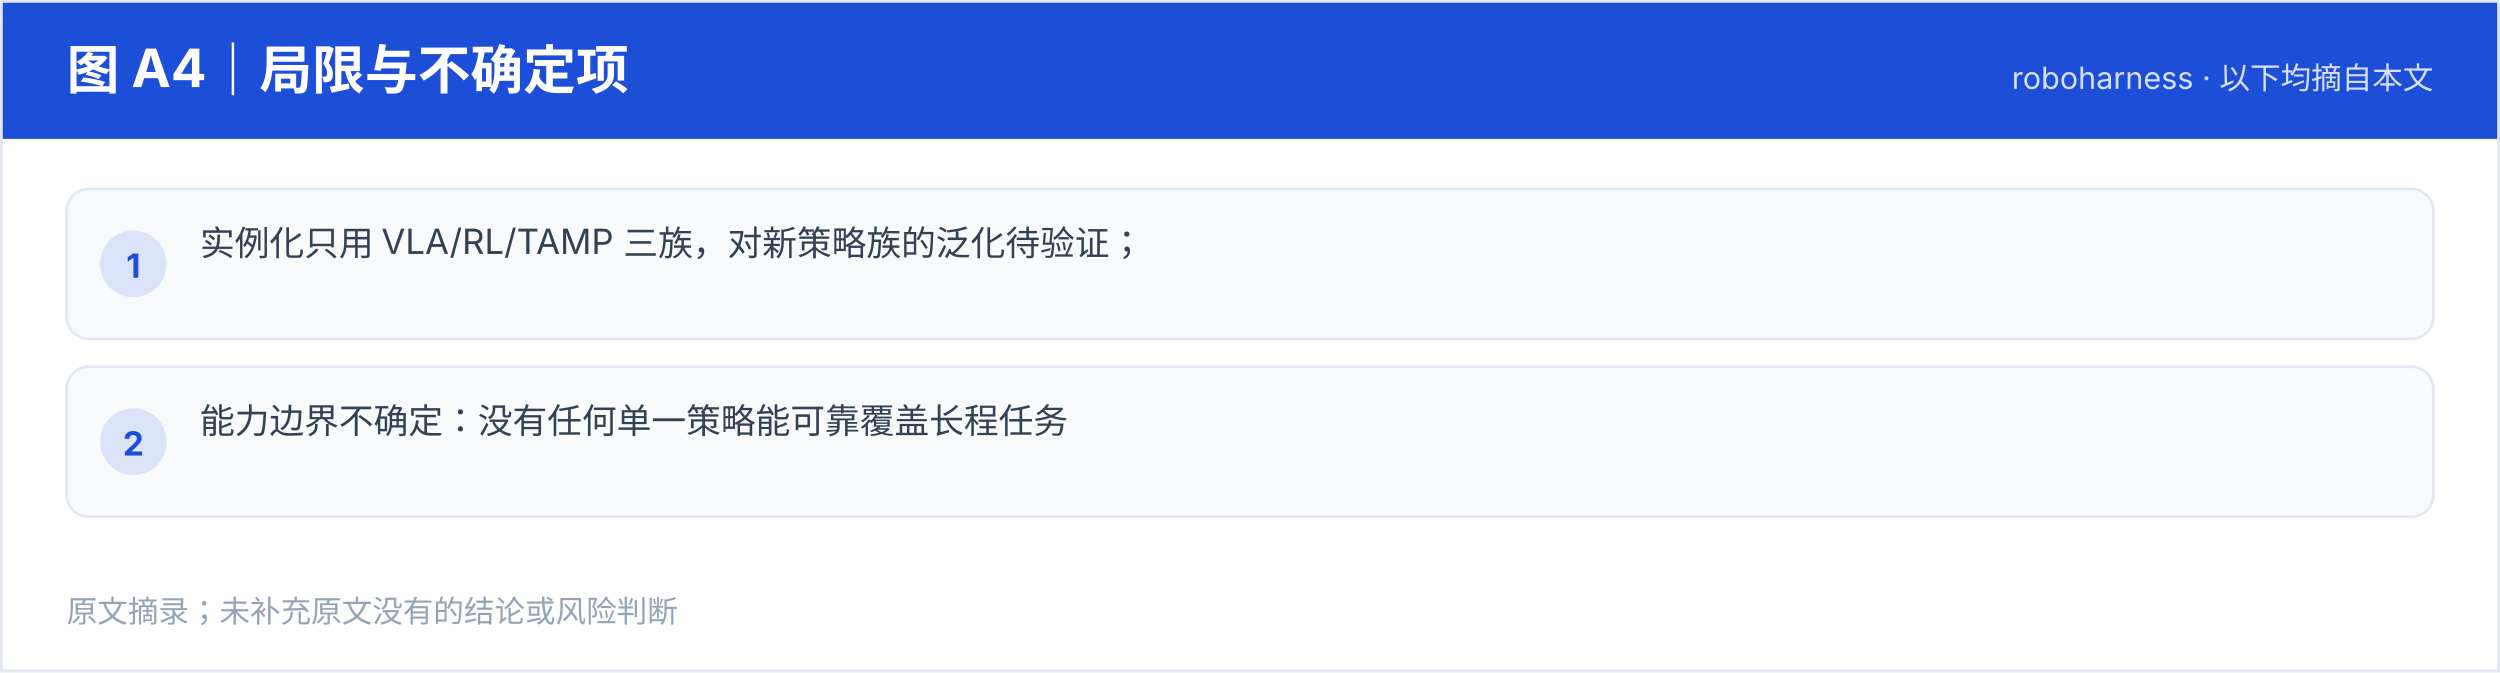
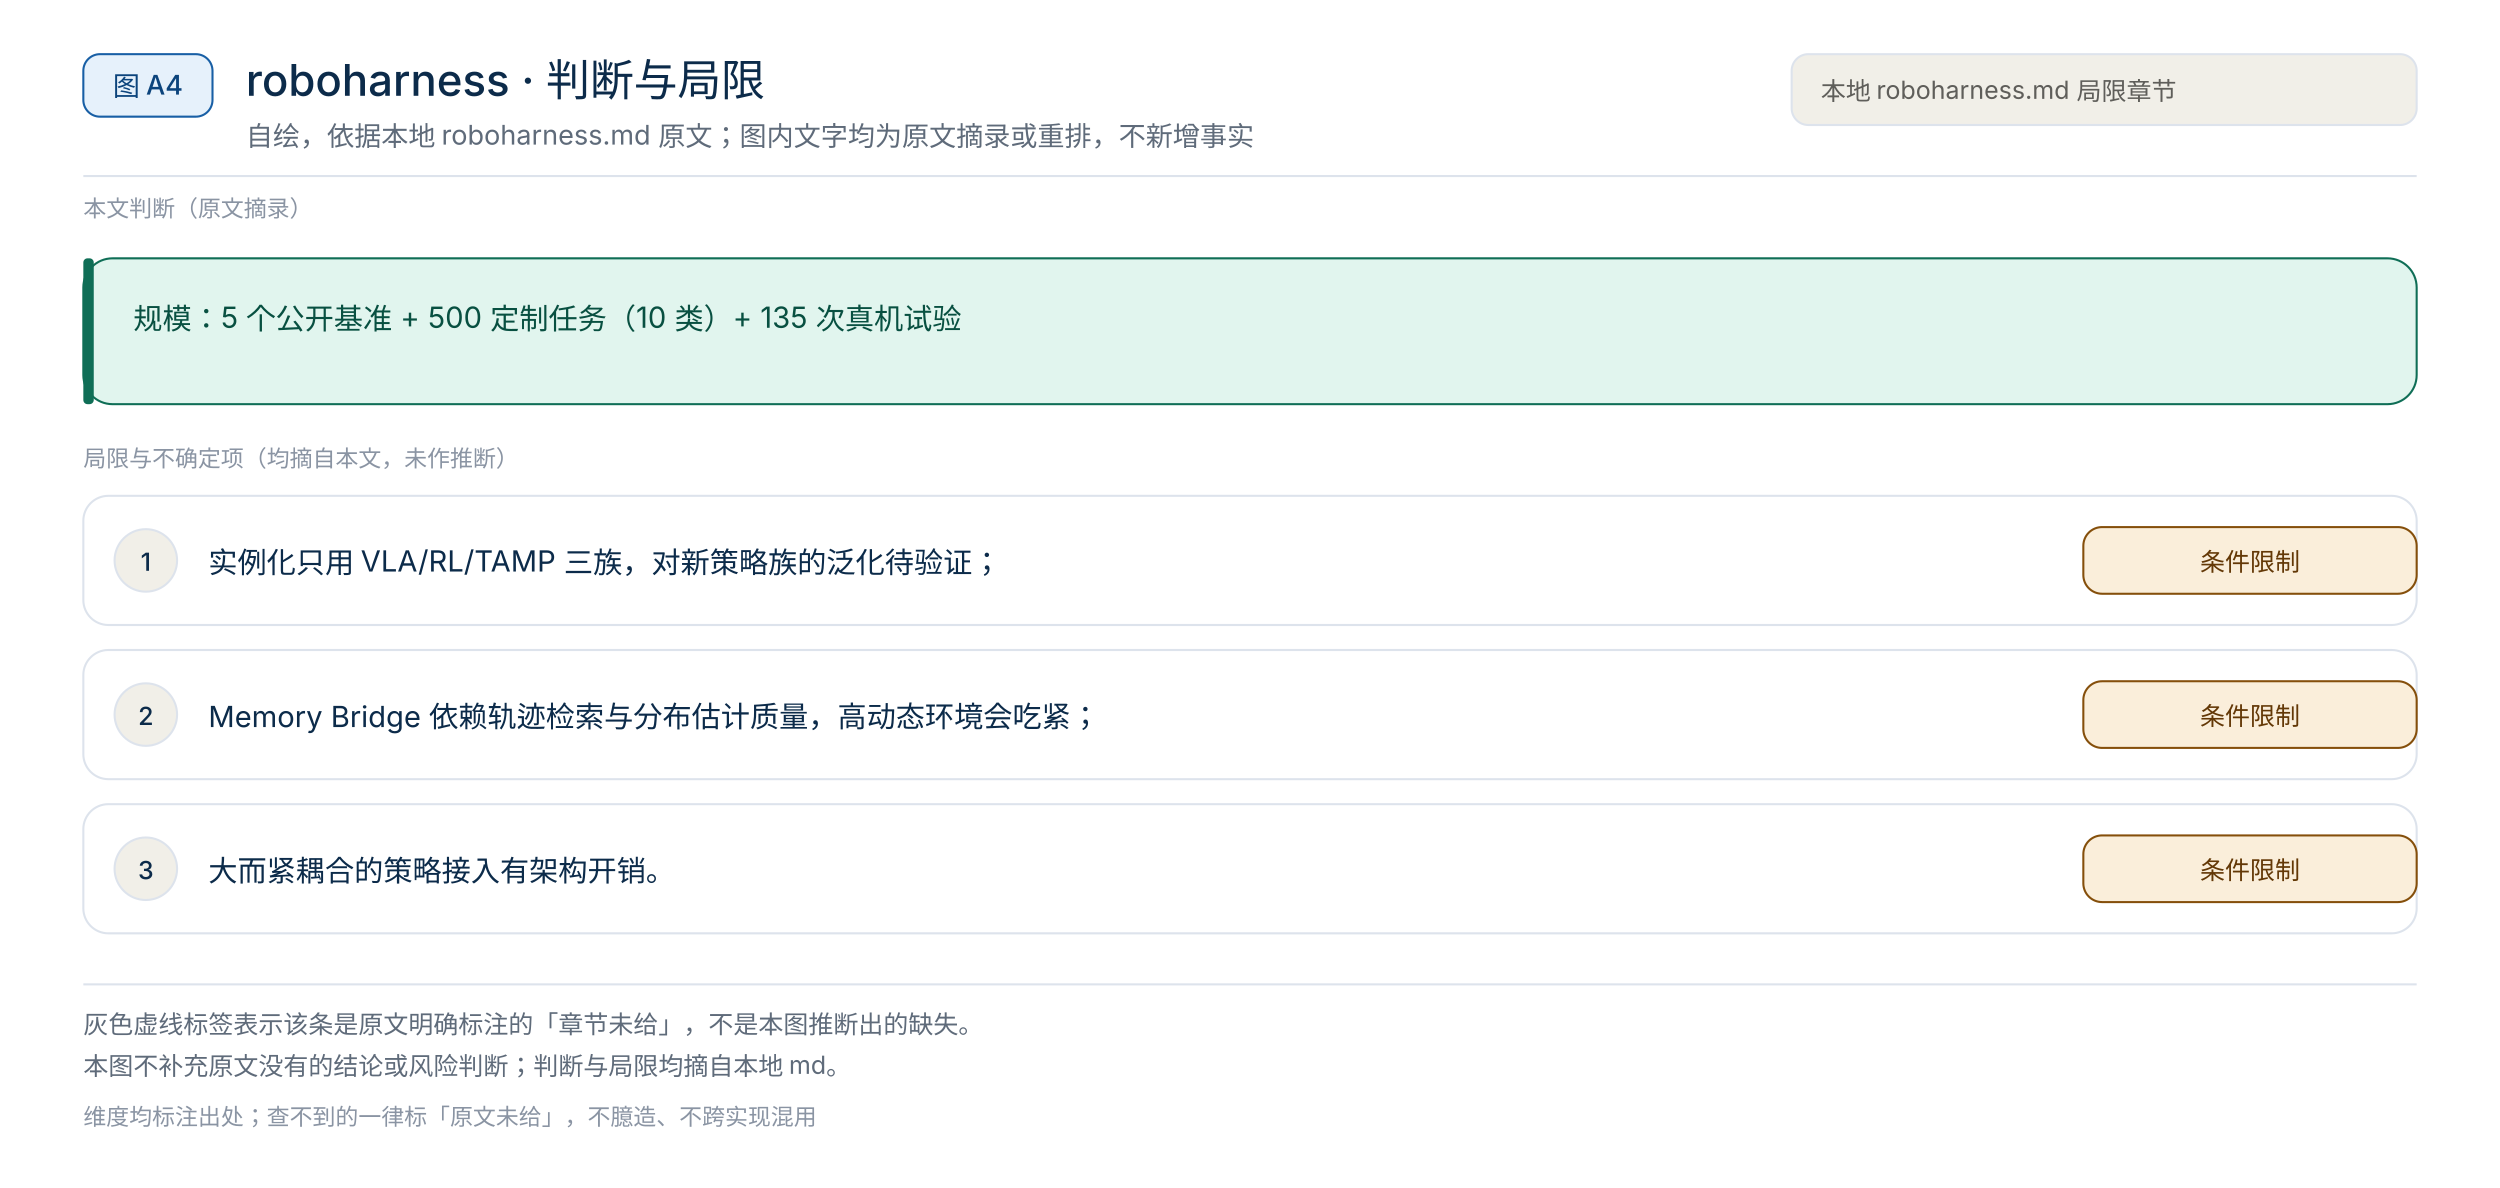
- <svg xmlns="http://www.w3.org/2000/svg" viewBox="0 0 900 242" width="900" height="242" font-family="PingFang SC, -apple-system, BlinkMacSystemFont, Microsoft YaHei, sans-serif">
-   <rect width="900" height="242" fill="#ffffff" />
-   <rect x="0" y="0" width="900" height="50" fill="#1d4ed8" />
-   <text x="24" y="32" font-size="19" fill="#ffffff" font-weight="700" text-anchor="start">图 A4｜局限与不确定项</text>
-   <text x="876" y="32" font-size="11" fill="#ffffff" font-weight="400" text-anchor="end" opacity="0.82">roboharness · 以下均摘自本文</text>
-   <rect x="24" y="68" width="852" height="54" rx="8" fill="#f8fafc" stroke="#e2e8f0" />
-   <circle cx="48" cy="95" r="12" fill="#1d4ed8" opacity="0.14" />
-   <text x="48" y="100" font-size="12" fill="#1d4ed8" font-weight="700" text-anchor="middle">1</text>
-   <text x="72" y="92" font-size="12.5" fill="#334155" font-weight="400" text-anchor="start">实例化只用 VLA/RL/TAMP 三族，对新策略族的泛化待验证；</text>
-   <rect x="24" y="132" width="852" height="54" rx="8" fill="#f8fafc" stroke="#e2e8f0" />
-   <circle cx="48" cy="159" r="12" fill="#1d4ed8" opacity="0.14" />
-   <text x="48" y="164" font-size="12" fill="#1d4ed8" font-weight="700" text-anchor="middle">2</text>
-   <text x="72" y="156" font-size="12.5" fill="#334155" font-weight="400" text-anchor="start">能力边界不确定：没有任何单一策略能可靠覆盖长程任务</text>
-   <text x="24" y="224" font-size="11" fill="#94a3b8" font-weight="400" text-anchor="start">原文摘录；未补充原文没有的结论或风险判断</text>
-   <rect x="0.5" y="0.5" width="899" height="241" fill="none" stroke="#e2e8f0" />
+ <svg xmlns="http://www.w3.org/2000/svg" width="1200" height="570" viewBox="0 0 1200 570" role="img">
+   <defs>
+     <marker id="arrow" viewBox="0 0 10 10" refX="8" refY="5" markerWidth="6" markerHeight="6" orient="auto-start-reverse">
+       <path d="M2 1L8 5L2 9" fill="none" stroke="#185FA5" stroke-width="1.6" stroke-linecap="round" stroke-linejoin="round" />
+     </marker>
+   </defs>
+   <rect x="0" y="0" width="1200" height="570" rx="0" fill="#FFFFFF" stroke="#FFFFFF" stroke-width="1" />
+   <text x="118" y="46" font-family="-apple-system,BlinkMacSystemFont,'PingFang SC','Microsoft YaHei',sans-serif" font-size="21" font-weight="500" fill="#0C2B4A" text-anchor="start">roboharness · 判断与局限</text>
+   <text x="118" y="70" font-family="-apple-system,BlinkMacSystemFont,'PingFang SC','Microsoft YaHei',sans-serif" font-size="13" font-weight="400" fill="#5F6B7A" text-anchor="start">自绘，依据本地 roboharness.md 原文；图内文字均为原文摘录或重排，不新增事实</text>
+   <rect x="40" y="84" width="1120" height="1" rx="0" fill="#DDE3EC" stroke="#DDE3EC" stroke-width="0" />
+   <rect x="860" y="26" width="300" height="34" rx="8" fill="#F1EFE8" stroke="#DDE3EC" stroke-width="1" />
+   <text x="874" y="48" font-family="-apple-system,BlinkMacSystemFont,'PingFang SC','Microsoft YaHei',sans-serif" font-size="12" font-weight="400" fill="#5F5E5A" text-anchor="start">本地 roboharness.md 局限章节</text>
+   <rect x="40" y="26" width="62" height="30" rx="8" fill="#E6F1FB" stroke="#185FA5" stroke-width="1" />
+   <text x="71" y="46" font-family="-apple-system,BlinkMacSystemFont,'PingFang SC','Microsoft YaHei',sans-serif" font-size="13" font-weight="500" fill="#0C447C" text-anchor="middle">图 A4</text>
+   <text x="40" y="104" font-family="-apple-system,BlinkMacSystemFont,'PingFang SC','Microsoft YaHei',sans-serif" font-size="11" font-weight="400" fill="#8A94A3" text-anchor="start">本文判断（原文摘录）</text>
+   <rect x="40" y="124" width="1120" height="70" rx="14" fill="#E1F5EE" stroke="#0F6E56" stroke-width="1" />
+   <rect x="40" y="124" width="5" height="70" rx="2" fill="#0F6E56" stroke="#0F6E56" stroke-width="0" />
+   <text x="64" y="158" font-family="-apple-system,BlinkMacSystemFont,'PingFang SC','Microsoft YaHei',sans-serif" font-size="14" font-weight="400" fill="#085041" text-anchor="start">规模：5 个公开基准 + 500 定制任务（10 类）+ 135 次真机试验</text>
+   <text x="40" y="224" font-family="-apple-system,BlinkMacSystemFont,'PingFang SC','Microsoft YaHei',sans-serif" font-size="11" font-weight="400" fill="#8A94A3" text-anchor="start">局限与不确定项（均摘自本文，未作推断）</text>
+   <rect x="40" y="238" width="1120" height="62" rx="12" fill="#FFFFFF" stroke="#DDE3EC" stroke-width="1" />
+   <circle cx="70" cy="269" r="15" fill="#F1EFE8" stroke="#DDE3EC" stroke-width="1" />
+   <text x="70" y="274" font-family="-apple-system,BlinkMacSystemFont,'PingFang SC','Microsoft YaHei',sans-serif" font-size="12" font-weight="500" fill="#0C2B4A" text-anchor="middle">1</text>
+   <text x="100" y="275" font-family="-apple-system,BlinkMacSystemFont,'PingFang SC','Microsoft YaHei',sans-serif" font-size="14" font-weight="400" fill="#0C2B4A" text-anchor="start">实例化只用 VLA/RL/TAMP 三族，对新策略族的泛化待验证；</text>
+   <rect x="1000" y="253" width="160" height="32" rx="9" fill="#FAEEDA" stroke="#854F0B" stroke-width="1" />
+   <text x="1080" y="274" font-family="-apple-system,BlinkMacSystemFont,'PingFang SC','Microsoft YaHei',sans-serif" font-size="12" font-weight="400" fill="#633806" text-anchor="middle">条件限制</text>
+   <rect x="40" y="312" width="1120" height="62" rx="12" fill="#FFFFFF" stroke="#DDE3EC" stroke-width="1" />
+   <circle cx="70" cy="343" r="15" fill="#F1EFE8" stroke="#DDE3EC" stroke-width="1" />
+   <text x="70" y="348" font-family="-apple-system,BlinkMacSystemFont,'PingFang SC','Microsoft YaHei',sans-serif" font-size="12" font-weight="500" fill="#0C2B4A" text-anchor="middle">2</text>
+   <text x="100" y="349" font-family="-apple-system,BlinkMacSystemFont,'PingFang SC','Microsoft YaHei',sans-serif" font-size="14" font-weight="400" fill="#0C2B4A" text-anchor="start">Memory Bridge 依赖轨迹检索与分布估计质量，高动态环境会吃紧；</text>
+   <rect x="1000" y="327" width="160" height="32" rx="9" fill="#FAEEDA" stroke="#854F0B" stroke-width="1" />
+   <text x="1080" y="348" font-family="-apple-system,BlinkMacSystemFont,'PingFang SC','Microsoft YaHei',sans-serif" font-size="12" font-weight="400" fill="#633806" text-anchor="middle">条件限制</text>
+   <rect x="40" y="386" width="1120" height="62" rx="12" fill="#FFFFFF" stroke="#DDE3EC" stroke-width="1" />
+   <circle cx="70" cy="417" r="15" fill="#F1EFE8" stroke="#DDE3EC" stroke-width="1" />
+   <text x="70" y="422" font-family="-apple-system,BlinkMacSystemFont,'PingFang SC','Microsoft YaHei',sans-serif" font-size="12" font-weight="500" fill="#0C2B4A" text-anchor="middle">3</text>
+   <text x="100" y="423" font-family="-apple-system,BlinkMacSystemFont,'PingFang SC','Microsoft YaHei',sans-serif" font-size="14" font-weight="400" fill="#0C2B4A" text-anchor="start">大而紧耦合的策略接入有架构开销。</text>
+   <rect x="1000" y="401" width="160" height="32" rx="9" fill="#FAEEDA" stroke="#854F0B" stroke-width="1" />
+   <text x="1080" y="422" font-family="-apple-system,BlinkMacSystemFont,'PingFang SC','Microsoft YaHei',sans-serif" font-size="12" font-weight="400" fill="#633806" text-anchor="middle">条件限制</text>
+   <rect x="40" y="472" width="1120" height="1" rx="0" fill="#DDE3EC" stroke="#DDE3EC" stroke-width="0" />
+   <text x="40" y="496" font-family="-apple-system,BlinkMacSystemFont,'PingFang SC','Microsoft YaHei',sans-serif" font-size="12" font-weight="400" fill="#5F6B7A" text-anchor="start">灰色虚线标签表示该条是原文明确标注的「章节未给」，不是本图推断出的缺失。</text>
+   <text x="40" y="516" font-family="-apple-system,BlinkMacSystemFont,'PingFang SC','Microsoft YaHei',sans-serif" font-size="12" font-weight="400" fill="#5F6B7A" text-anchor="start">本图不补充原文没有的结论或风险判断；判断与局限均摘自本地 md。</text>
+   <text x="40" y="540" font-family="-apple-system,BlinkMacSystemFont,'PingFang SC','Microsoft YaHei',sans-serif" font-size="11" font-weight="400" fill="#8A94A3" text-anchor="start">维度均标注出处；查不到的一律标「原文未给」，不臆造、不跨实现混用</text>
</svg>
